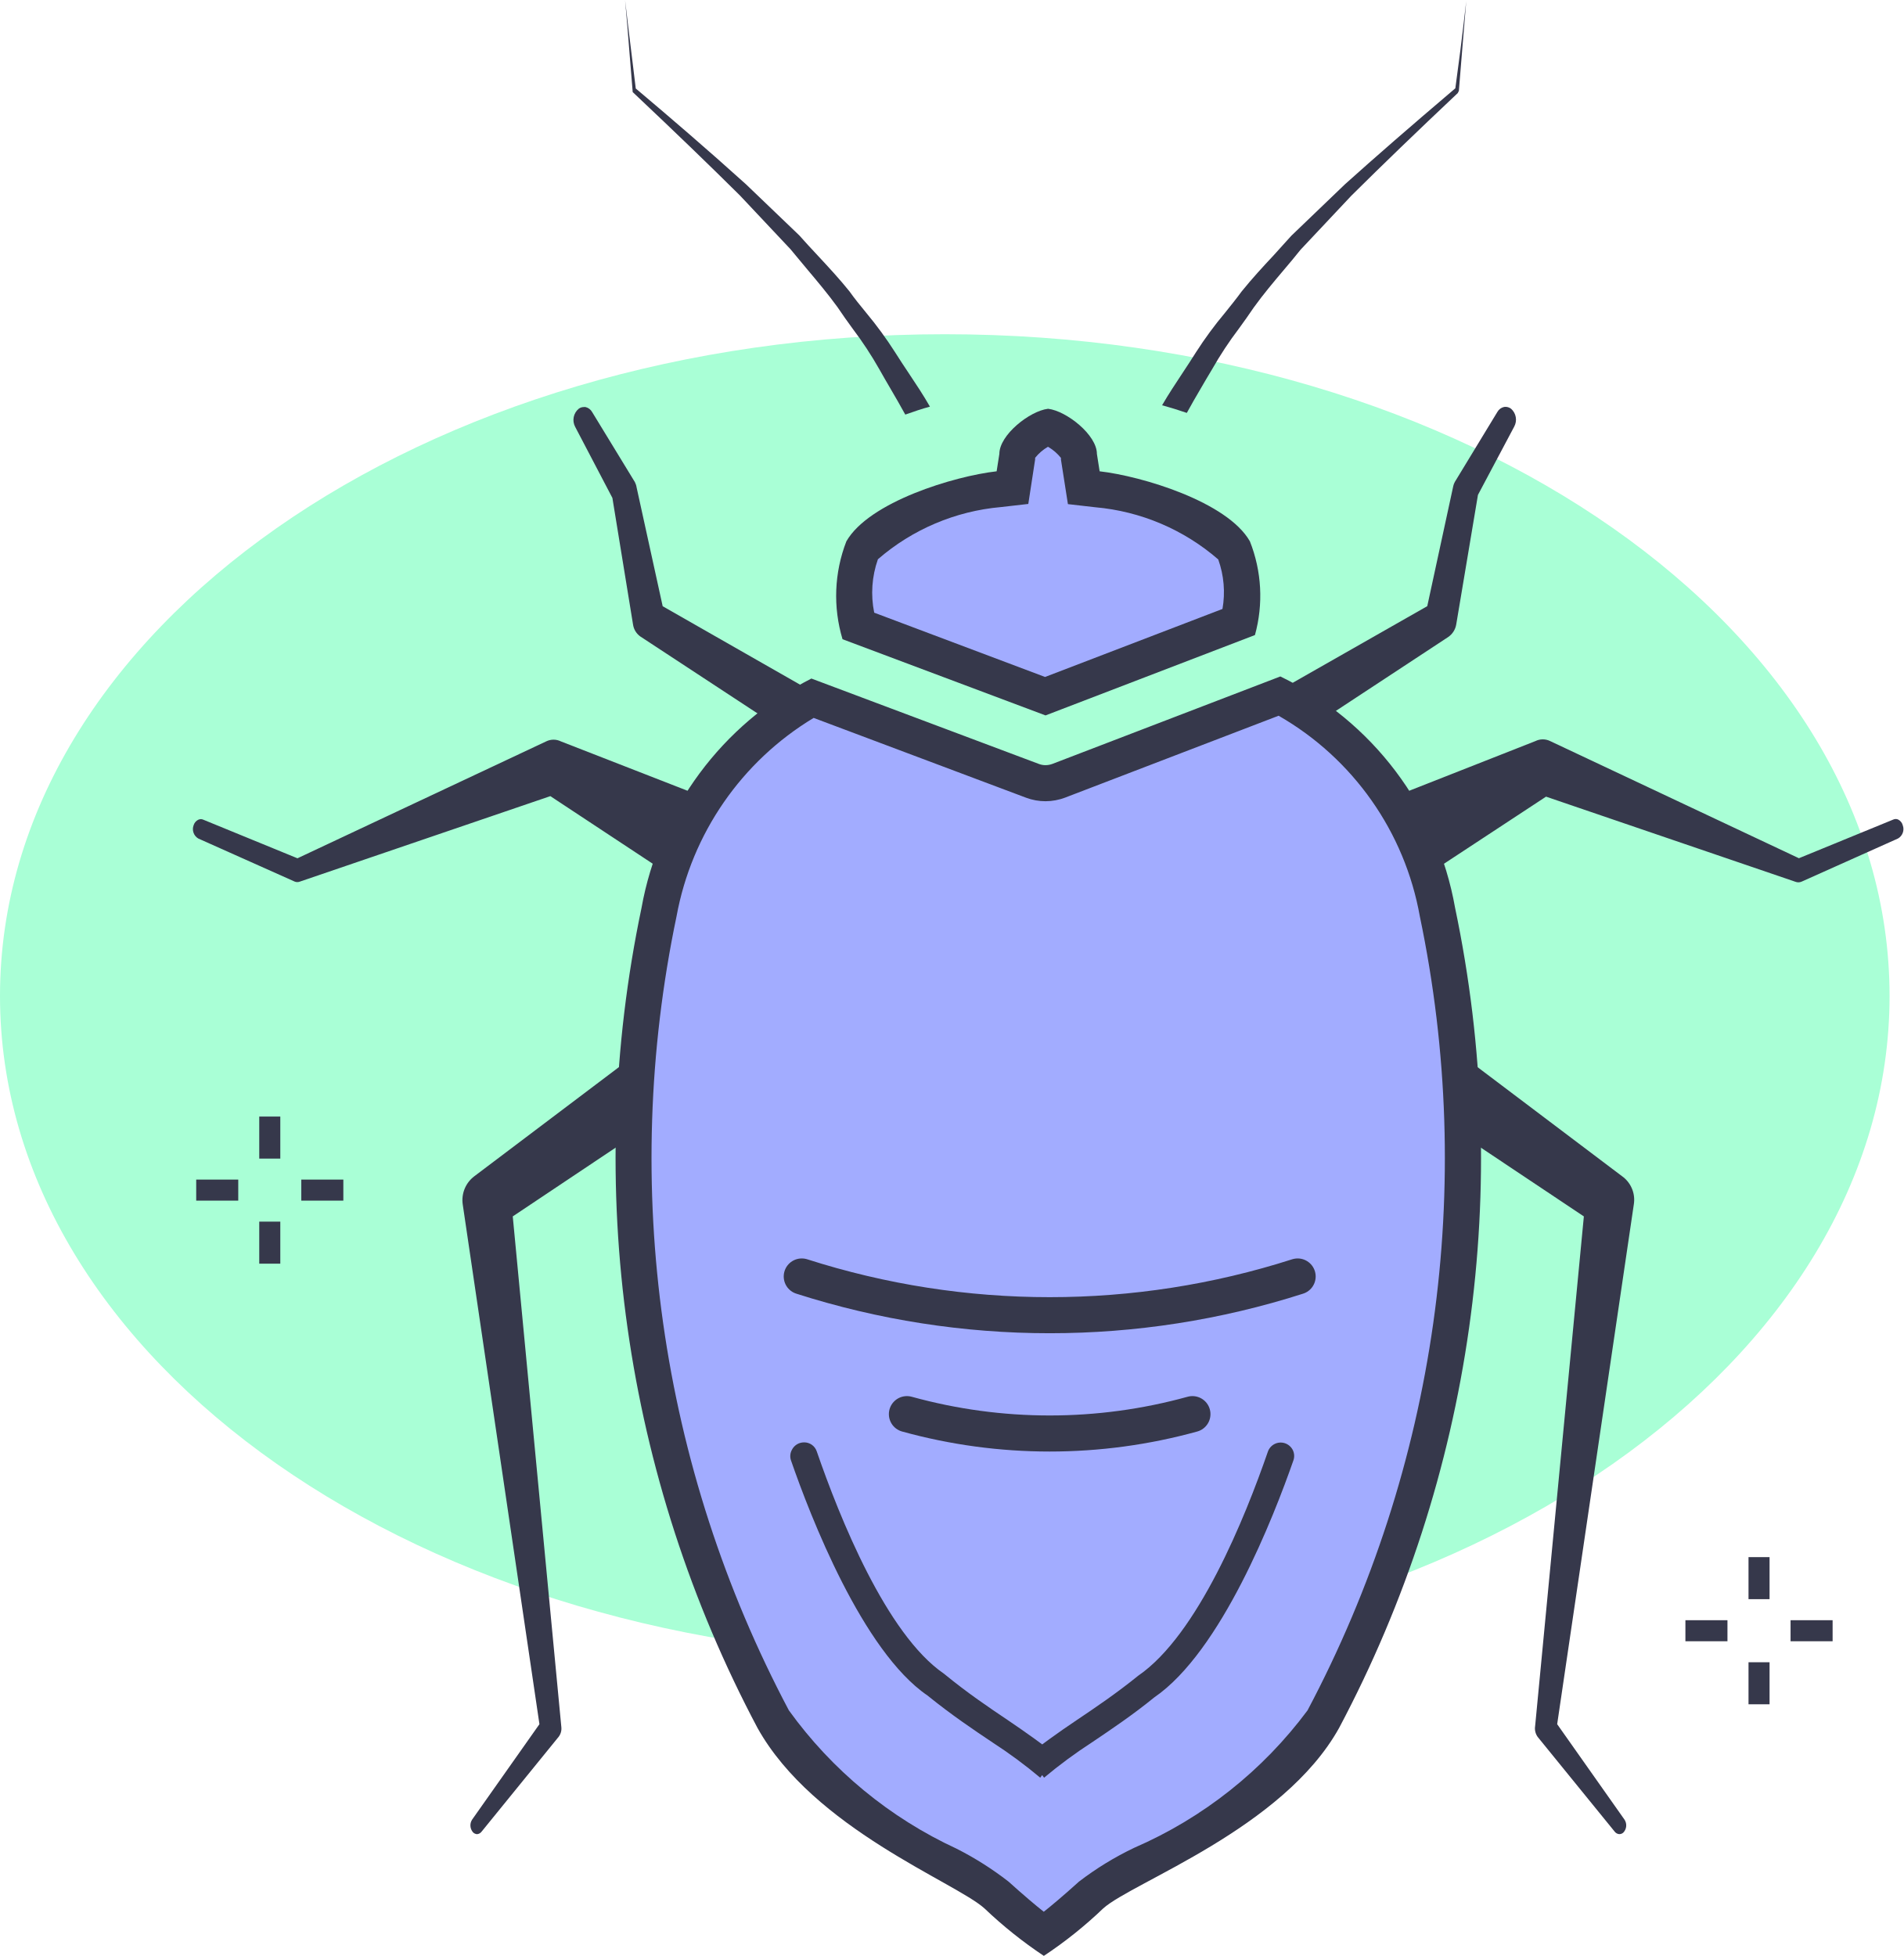
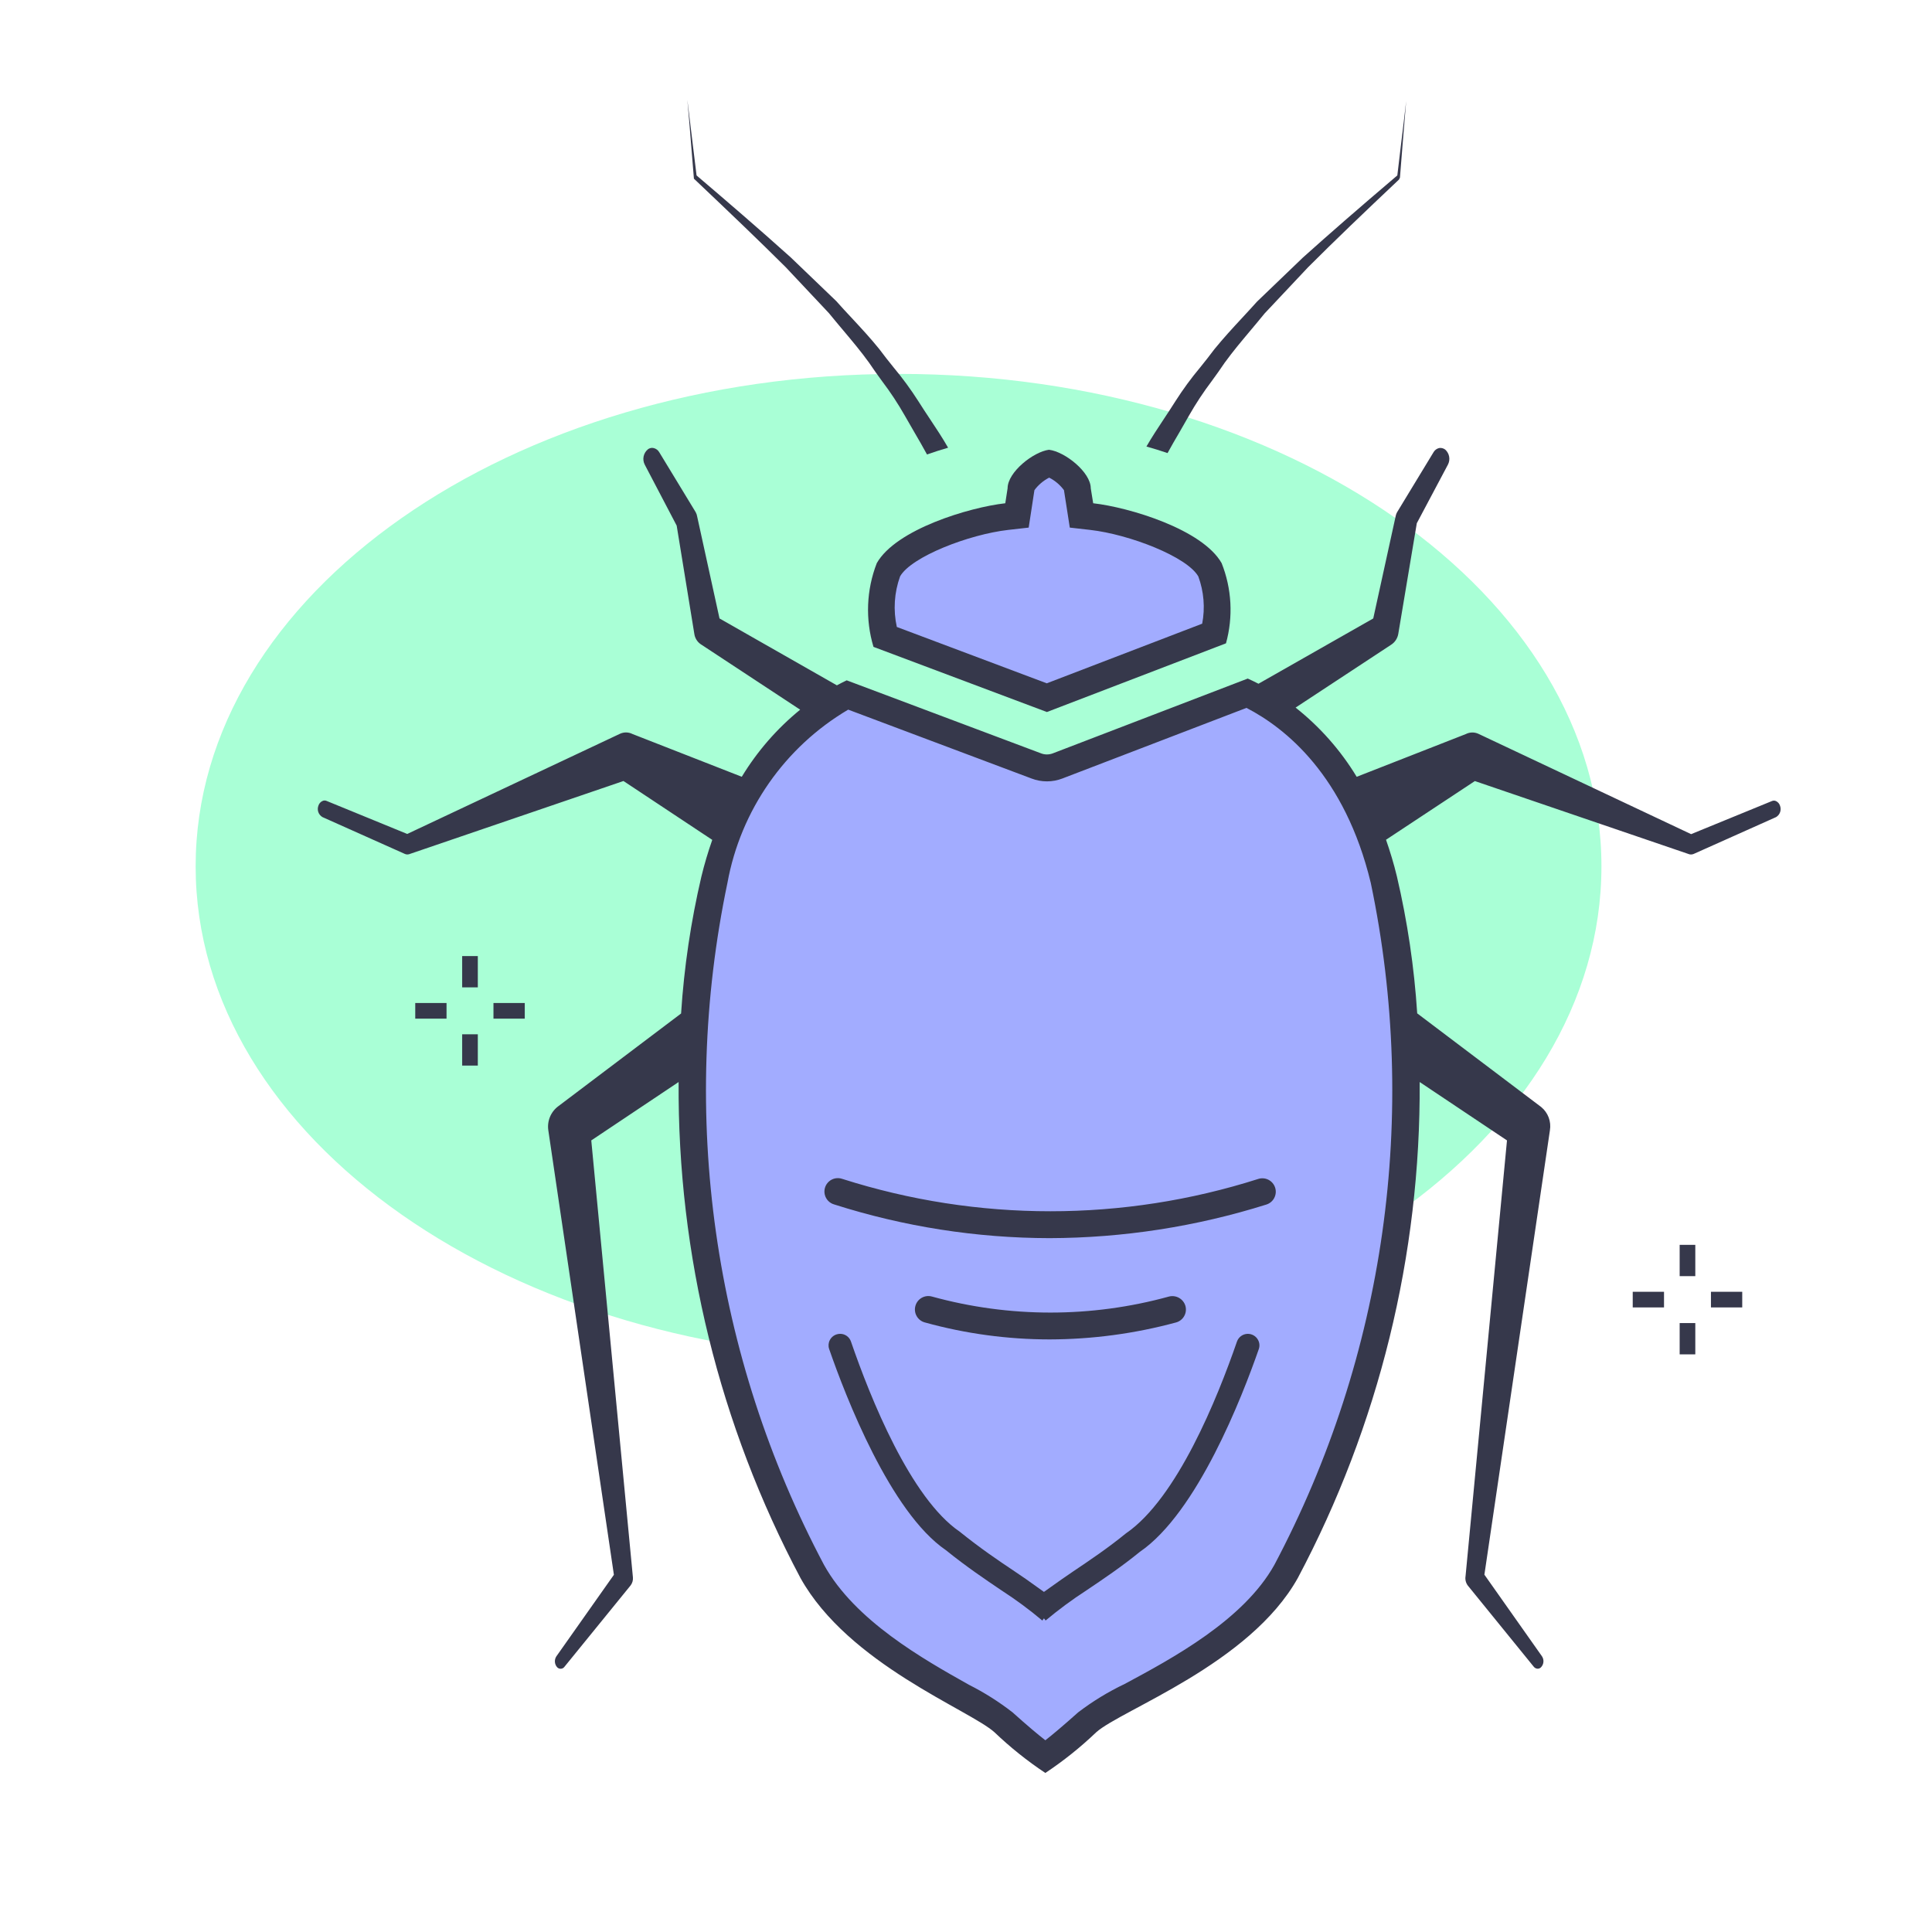
- <svg xmlns="http://www.w3.org/2000/svg" id="Layer_1" data-name="Layer 1" viewBox="0 0 32.819 33.733">
-   <ellipse cx="16.29" cy="17.176" rx="16.29" ry="11.412" style="fill:#a9ffd6" />
-   <path d="M26.684,2.657l-.046.039c-.747.635-1.319,1.133-1.856,1.615l-.926.889c-.094.106-.2.219-.3.332-.187.2-.381.41-.557.629-.089.122-.188.245-.286.367a6.561,6.561,0,0,0-.5.68c-.077.124-.157.244-.236.364-.118.179-.239.361-.349.551.142.039.286.084.426.132.077-.141.157-.279.238-.417.065-.112.131-.225.2-.339a6.325,6.325,0,0,1,.458-.695c.088-.122.176-.243.26-.369.166-.23.344-.441.517-.646.1-.116.194-.231.288-.348l.876-.932c.543-.539,1.125-1.1,1.835-1.77l.019-.038.055-.678c.023-.286.047-.577.072-.868-.032.281-.066.562-.1.838Z" transform="translate(-1.591 -1.134)" style="fill:#36384b" />
-   <path d="M12.5,2.722l.018.017c.742.7,1.306,1.245,1.831,1.766l.871.926c.1.124.2.237.291.35.174.207.355.422.519.648.087.131.175.253.263.374a6.333,6.333,0,0,1,.46.7c.062.111.126.221.191.332.087.148.174.3.256.449.142-.05.285-.1.425-.137-.114-.2-.24-.389-.364-.575-.079-.119-.159-.238-.235-.36a6.669,6.669,0,0,0-.5-.684c-.1-.122-.2-.244-.289-.37-.171-.213-.364-.421-.551-.622q-.159-.169-.314-.343l-.921-.883C13.79,3.713,13.115,3.134,12.6,2.7l-.047-.039-.077-.633c-.036-.293-.073-.591-.107-.89.029.314.054.626.078.934Z" transform="translate(-1.591 -1.134)" style="fill:#36384b" />
-   <path d="M13.017,11.589l-.45-2.051a.29.29,0,0,0-.03-.091L11.8,8.239a.178.178,0,0,0-.113-.085.115.115,0,0,0-.031,0,.147.147,0,0,0-.084.027.251.251,0,0,0-.064.314l.642,1.226.356,2.184a.306.306,0,0,0,.126.206l2.132,1.4a6.713,6.713,0,0,1,.647-.555Z" transform="translate(-1.591 -1.134)" style="fill:#36384b" />
-   <path d="M27.074,9.669,27.7,8.49a.251.251,0,0,0-.055-.307.157.157,0,0,0-.12-.031.176.176,0,0,0-.116.086l-.734,1.208a.268.268,0,0,0-.026.068L26.2,11.588l-2.4,1.367a6.435,6.435,0,0,1,.648.555l2.11-1.388A.328.328,0,0,0,26.7,11.9Z" transform="translate(-1.591 -1.134)" style="fill:#36384b" />
-   <path d="M29.433,32.724a.109.109,0,0,0,.074.041.1.1,0,0,0,.073-.026.179.179,0,0,0,.02-.225l-1.16-1.645.009-.061,1.312-8.9a.5.5,0,0,0-.177-.47l-2.759-2.083c.029.464.047.937.056,1.409L28.9,22.112,28.06,30.9a.251.251,0,0,0,.044.189Z" transform="translate(-1.591 -1.134)" style="fill:#36384b" />
-   <path d="M32.654,16.339l1.664-.745a.188.188,0,0,0,.081-.226.156.156,0,0,0-.079-.1.1.1,0,0,0-.085,0l-1.627.667-4.288-2.02a.288.288,0,0,0-.256,0L25.45,14.944c.136.332.876.71.973,1.129l1.825-1.2,4.3,1.468A.139.139,0,0,0,32.654,16.339Z" transform="translate(-1.591 -1.134)" style="fill:#36384b" />
-   <path d="M11.262,13.92a.287.287,0,0,0-.254,0L6.72,15.936l-1.627-.667a.1.1,0,0,0-.038-.008.111.111,0,0,0-.045.01.156.156,0,0,0-.08.093.188.188,0,0,0,.08.231l1.665.744a.121.121,0,0,0,.084,0l4.321-1.475,1.825,1.205c.1-.419.837-.8.973-1.129Z" transform="translate(-1.591 -1.134)" style="fill:#36384b" />
-   <path d="M9.817,32.766a.109.109,0,0,0,.077-.043l1.329-1.636a.232.232,0,0,0,.047-.165l-.838-8.81,2.015-1.347c.009-.476.028-.948.056-1.409L9.77,21.419a.515.515,0,0,0-.2.49l1.322,8.96-1.16,1.645a.182.182,0,0,0,.014.219A.105.105,0,0,0,9.817,32.766Z" transform="translate(-1.591 -1.134)" style="fill:#36384b" />
-   <path d="M16.388,11.929a2.181,2.181,0,0,1,.069-1.3,3.833,3.833,0,0,1,2.357-1.053l.235-.027.083-.536c0-.175.36-.491.569-.516.135.025.49.341.492.469l.087.583.235.027a3.835,3.835,0,0,1,2.355,1.052,2.121,2.121,0,0,1,.087,1.235l-3.341,1.281Z" transform="translate(-1.591 -1.134)" style="fill:#a2acff" />
-   <path d="M19.664,8.841a.793.793,0,0,1,.22.19l0,.029.047.3.073.468.471.054a3.735,3.735,0,0,1,2.121.9,1.67,1.67,0,0,1,.073.854l-3.059,1.173L16.664,11.7a1.733,1.733,0,0,1,.064-.921,3.739,3.739,0,0,1,2.12-.9l.473-.054.072-.469.046-.3,0-.027a.8.8,0,0,1,.221-.19m0-.655c-.314.038-.838.45-.838.778l-.047.3c-.728.083-2.2.526-2.591,1.208a2.6,2.6,0,0,0-.066,1.688l3.5,1.314,3.611-1.386a2.547,2.547,0,0,0-.087-1.616c-.388-.682-1.864-1.125-2.591-1.208l-.047-.3c0-.328-.524-.74-.84-.778Z" transform="translate(-1.591 -1.134)" style="fill:#36384b" />
-   <path d="M19.588,34.495a9.265,9.265,0,0,1-.816-.68,5.457,5.457,0,0,0-.839-.526,7.589,7.589,0,0,1-3.011-2.506,20.668,20.668,0,0,1-1.968-13.918,5.306,5.306,0,0,1,2.644-3.69L19.391,14.6a.667.667,0,0,0,.227.042.635.635,0,0,0,.23-.044l3.808-1.46a5.248,5.248,0,0,1,2.718,3.726,20.664,20.664,0,0,1-1.968,13.918A7.591,7.591,0,0,1,21.3,33.275a5.2,5.2,0,0,0-.894.54A9.566,9.566,0,0,1,19.588,34.495Z" transform="translate(-1.591 -1.134)" style="fill:#a2acff" />
-   <path d="M23.638,13.478a5,5,0,0,1,2.434,3.46,20.342,20.342,0,0,1-1.937,13.694A7.373,7.373,0,0,1,21.149,33a5.34,5.34,0,0,0-.954.584c-.269.243-.466.408-.607.52-.142-.112-.338-.277-.609-.521a5.523,5.523,0,0,0-.893-.566,7.377,7.377,0,0,1-2.893-2.386,20.345,20.345,0,0,1-1.937-13.694,5.057,5.057,0,0,1,2.364-3.422l3.662,1.376a.95.95,0,0,0,.336.061.962.962,0,0,0,.342-.064l3.678-1.411m.029-.677-3.93,1.508a.348.348,0,0,1-.119.022.319.319,0,0,1-.117-.022l-3.92-1.472a5.542,5.542,0,0,0-2.929,3.956,20.979,20.979,0,0,0,2,14.142c.969,1.739,3.408,2.657,3.913,3.112a7.523,7.523,0,0,0,1.024.819,7.34,7.34,0,0,0,1.024-.819c.506-.455,3.1-1.373,4.067-3.112a20.979,20.979,0,0,0,2-14.142A5.5,5.5,0,0,0,23.667,12.8Z" transform="translate(-1.591 -1.134)" style="fill:#36384b" />
-   <rect x="4.47" y="19.256" width="0.363" height="0.725" style="fill:#36384b" />
-   <rect x="4.47" y="21.068" width="0.363" height="0.725" style="fill:#36384b" />
-   <rect x="5.195" y="20.343" width="0.725" height="0.363" style="fill:#36384b" />
-   <polyline points="3.383 20.343 4.108 20.343 4.108 20.706 3.383 20.706" style="fill:#36384b" />
-   <rect x="30.148" y="26.854" width="0.363" height="0.725" style="fill:#36384b" />
-   <rect x="30.148" y="28.667" width="0.363" height="0.725" style="fill:#36384b" />
-   <rect x="30.873" y="27.942" width="0.725" height="0.363" style="fill:#36384b" />
-   <polyline points="29.06 27.942 29.785 27.942 29.785 28.305 29.06 28.305" style="fill:#36384b" />
-   <path d="M15.229,26.319c.334.965,1.234,3.291,2.353,4.055.418.338.792.589,1.122.81a8.322,8.322,0,0,1,.823.608l.033-.045.033.045a8.364,8.364,0,0,1,.822-.607c.337-.227.709-.477,1.077-.777,1.158-.793,2.063-3.123,2.4-4.088a.23.23,0,0,0-.011-.18.236.236,0,0,0-.141-.118.234.234,0,0,0-.287.144c-.394,1.141-1.209,3.163-2.238,3.868-.37.3-.735.547-1.058.764-.165.11-.313.214-.46.32l-.136.1-.136-.1c-.147-.106-.295-.209-.459-.32-.324-.218-.689-.463-1.1-.8-.992-.679-1.8-2.695-2.193-3.835a.228.228,0,0,0-.217-.154.242.242,0,0,0-.07.01.233.233,0,0,0-.14.117A.226.226,0,0,0,15.229,26.319Z" transform="translate(-1.591 -1.134)" style="fill:#36384b" />
-   <path d="M15.415,23.148a14.016,14.016,0,0,0,8.55,0" transform="translate(-1.591 -1.134)" style="fill:none;stroke:#36384b;stroke-linecap:round;stroke-miterlimit:10;stroke-width:0.622px" />
-   <path d="M17.228,25.522a9.234,9.234,0,0,0,4.923,0" transform="translate(-1.591 -1.134)" style="fill:none;stroke:#36384b;stroke-linecap:round;stroke-miterlimit:10;stroke-width:0.622px" />
+ <svg xmlns="http://www.w3.org/2000/svg" viewBox="0 0 72 72">
+   <g id="Layer_1" data-name="Layer 1">
+     <ellipse cx="33.486" cy="32.285" rx="26.195" ry="18.351" style="fill:#a9ffd6" />
+     <path d="M52.074,6.538l-.086.073c-1.38,1.173-2.438,2.095-3.43,2.985l-1.711,1.643c-.175.2-.369.4-.562.614-.347.373-.7.758-1.029,1.162-.166.225-.348.452-.53.679a11.925,11.925,0,0,0-.921,1.257c-.143.229-.291.45-.437.672-.218.33-.442.668-.644,1.018.262.073.527.155.787.244.142-.26.29-.515.44-.77.12-.208.241-.416.359-.627a11.844,11.844,0,0,1,.847-1.285c.163-.224.326-.449.481-.682.307-.424.637-.815.955-1.194.179-.214.358-.427.534-.644l1.619-1.721c1-1,2.078-2.033,3.391-3.271l.035-.071.1-1.254c.042-.527.085-1.065.132-1.6-.058.52-.122,1.039-.184,1.549Z" style="fill:#36384b" />
+     <path d="M25.86,6.659l.033.031c1.372,1.3,2.416,2.3,3.385,3.264l1.611,1.713c.185.229.362.437.537.646.322.383.656.779.959,1.2.161.242.324.467.487.691a11.6,11.6,0,0,1,.85,1.29c.114.2.233.408.353.613.16.275.321.55.472.83.263-.093.528-.178.786-.252-.209-.367-.444-.72-.672-1.063-.147-.221-.293-.441-.434-.666A12.28,12.28,0,0,0,33.3,13.69c-.181-.225-.362-.451-.534-.684-.317-.394-.674-.778-1.019-1.15-.2-.21-.39-.42-.581-.634l-1.7-1.632c-1.224-1.1-2.472-2.17-3.422-2.979l-.085-.073-.143-1.169c-.067-.543-.134-1.093-.2-1.646.053.581.1,1.158.145,1.726Z" style="fill:#36384b" />
+     <path d="M32.978,23.731a4.073,4.073,0,0,1,.128-2.5c.558-.982,2.946-1.816,4.413-1.982l.379-.043.143-.936c.006-.344.654-.911,1.057-1.006.4.095,1.052.658,1.052.93l.151,1.012.379.043c1.466.166,3.852,1,4.41,1.981a4.03,4.03,0,0,1,.16,2.373L39.01,26Z" style="fill:#a2acff" />
+     <path d="M39.1,17.8a1.583,1.583,0,0,1,.552.468v.007l.012.077.087.557.117.753.758.086c1.466.167,3.614,1,4.032,1.735a3.293,3.293,0,0,1,.144,1.76l-5.792,2.222-5.588-2.1a3.4,3.4,0,0,1,.121-1.884c.417-.734,2.566-1.566,4.033-1.733l.76-.086.116-.756.085-.557.012-.075v-.006A1.57,1.57,0,0,1,39.1,17.8m0-1.04c-.58.07-1.55.831-1.55,1.438l-.086.557c-1.345.152-4.074.972-4.789,2.232a4.8,4.8,0,0,0-.123,3.12l6.463,2.428,6.674-2.56a4.7,4.7,0,0,0-.162-2.988c-.715-1.26-3.444-2.08-4.787-2.232L40.65,18.2c0-.607-.97-1.368-1.553-1.438Z" style="fill:#36384b" />
+     <path d="M38.957,65.478A18.09,18.09,0,0,1,37.4,64.185a9.592,9.592,0,0,0-1.536-.963c-1.737-.977-4.363-2.452-5.594-4.66a38.291,38.291,0,0,1-3.644-25.78c1.028-4.275,3.468-6.129,4.954-6.884l7.043,2.646a1.1,1.1,0,0,0,.392.072,1.134,1.134,0,0,0,.4-.072l7.071-2.713c1.527.731,4.039,2.569,5.094,6.951a38.29,38.29,0,0,1-3.644,25.78c-1.22,2.187-3.963,3.66-5.778,4.633a9.588,9.588,0,0,0-1.635.99A17.813,17.813,0,0,1,38.957,65.478Z" style="fill:#a2acff" />
+     <path d="M66.187,29.854a.187.187,0,0,0-.156,0l-3.008,1.232L55.1,27.349a.537.537,0,0,0-.474.008l-4.066,1.592a9.7,9.7,0,0,0-2.277-2.579l3.552-2.337a.6.6,0,0,0,.275-.411L52.8,19.5l1.157-2.179a.463.463,0,0,0-.1-.568.3.3,0,0,0-.221-.057.328.328,0,0,0-.215.161l-1.355,2.231a.461.461,0,0,0-.049.127l-.84,3.833L46.9,25.481c-.139-.071-.274-.137-.4-.193l-7.264,2.787a.623.623,0,0,1-.221.041.6.6,0,0,1-.216-.04l-7.245-2.722c-.116.055-.24.118-.366.186l-4.374-2.492-.831-3.792a.509.509,0,0,0-.056-.167l-1.357-2.233a.329.329,0,0,0-.209-.158.278.278,0,0,0-.057-.007.269.269,0,0,0-.154.05.464.464,0,0,0-.119.581l1.187,2.266.658,4.037a.561.561,0,0,0,.233.38l3.711,2.443a9.745,9.745,0,0,0-2.176,2.5l-4.074-1.594a.531.531,0,0,0-.468-.007l-7.926,3.732-3.007-1.232a.2.2,0,0,0-.071-.015.178.178,0,0,0-.083.02.283.283,0,0,0-.148.171.348.348,0,0,0,.149.427l3.076,1.375a.226.226,0,0,0,.156.008l7.987-2.727L26.544,31.3a14.144,14.144,0,0,0-.406,1.37,31.215,31.215,0,0,0-.756,5.1l-4.571,3.452a.947.947,0,0,0-.376.906l2.443,16.56-2.145,3.041a.335.335,0,0,0,.026.4.177.177,0,0,0,.281-.018L23.5,59.085a.428.428,0,0,0,.087-.3L22.035,42.5l3.255-2.176a38.886,38.886,0,0,0,4.541,18.483c1.791,3.214,6.3,4.911,7.233,5.752a13.793,13.793,0,0,0,1.893,1.514,13.732,13.732,0,0,0,1.893-1.514c.934-.841,5.724-2.538,7.516-5.752a38.9,38.9,0,0,0,4.541-18.483L56.161,42.5,54.617,58.737a.456.456,0,0,0,.081.348l2.458,3.026a.2.2,0,0,0,.136.077.174.174,0,0,0,.133-.049.328.328,0,0,0,.039-.415l-2.145-3.041.017-.113,2.425-16.447a.925.925,0,0,0-.327-.869l-4.619-3.489a31.215,31.215,0,0,0-.756-5.1c-.117-.488-.257-.94-.406-1.37l3.311-2.187,7.947,2.713a.256.256,0,0,0,.2.006l3.078-1.376a.349.349,0,0,0,.149-.419A.289.289,0,0,0,66.187,29.854ZM47.492,58.318c-1.148,2.06-3.814,3.491-5.578,4.438a9.792,9.792,0,0,0-1.734,1.058c-.56.5-.953.831-1.223,1.041-.273-.212-.664-.539-1.224-1.042a9.968,9.968,0,0,0-1.625-1.027c-1.689-.949-4.241-2.382-5.4-4.468A37.753,37.753,0,0,1,27.11,32.9a9.464,9.464,0,0,1,4.5-6.454l6.833,2.567a1.6,1.6,0,0,0,1.147,0l6.862-2.632c1.451.75,3.668,2.519,4.633,6.523A37.752,37.752,0,0,1,47.492,58.318Z" style="fill:#36384b" />
+     <rect x="17.224" y="35.63" width="0.583" height="1.166" style="fill:#36384b" />
+     <rect x="17.224" y="38.545" width="0.583" height="1.166" style="fill:#36384b" />
+     <rect x="18.39" y="37.379" width="1.166" height="0.583" style="fill:#36384b" />
+     <polyline points="15.475 37.379 16.641 37.379 16.641 37.962 15.475 37.962" style="fill:#36384b" />
+     <rect x="62.596" y="46.392" width="0.583" height="1.166" style="fill:#36384b" />
+     <rect x="62.596" y="49.307" width="0.583" height="1.166" style="fill:#36384b" />
+     <rect x="63.762" y="48.141" width="1.166" height="0.583" style="fill:#36384b" />
+     <polyline points="60.847 48.141 62.013 48.141 62.013 48.724 60.847 48.724" style="fill:#36384b" />
+     <path d="M30.9,50.274c.618,1.783,2.281,6.082,4.349,7.495.773.624,1.464,1.087,2.074,1.5a14.956,14.956,0,0,1,1.521,1.124l.061-.083.062.081a15.419,15.419,0,0,1,1.519-1.121c.623-.419,1.31-.881,1.99-1.435,2.141-1.466,3.814-5.773,4.435-7.557a.419.419,0,0,0-.022-.333.431.431,0,0,0-.79.048c-.728,2.11-2.235,5.847-4.137,7.15-.683.556-1.359,1.01-1.956,1.411-.3.2-.578.4-.85.593l-.251.179-.251-.179c-.272-.2-.546-.388-.849-.592-.6-.4-1.273-.856-2.04-1.474-1.834-1.253-3.328-4.98-4.053-7.088a.424.424,0,0,0-.4-.285.472.472,0,0,0-.128.019.427.427,0,0,0-.26.217A.42.42,0,0,0,30.9,50.274Z" style="fill:#36384b" />
+     <path d="M39.114,46.142a26.544,26.544,0,0,1-8.02-1.254.5.5,0,1,1,.3-.953,25.517,25.517,0,0,0,15.5,0,.5.5,0,0,1,.3.955A27.182,27.182,0,0,1,39.114,46.142Z" style="fill:#36384b" />
+     <path d="M39.114,49.916a17.456,17.456,0,0,1-4.65-.633.5.5,0,0,1,.265-.965,16.629,16.629,0,0,0,8.837,0,.508.508,0,0,1,.613.355.5.5,0,0,1-.355.612A18.175,18.175,0,0,1,39.114,49.916Z" style="fill:#36384b" />
+   </g>
</svg>
